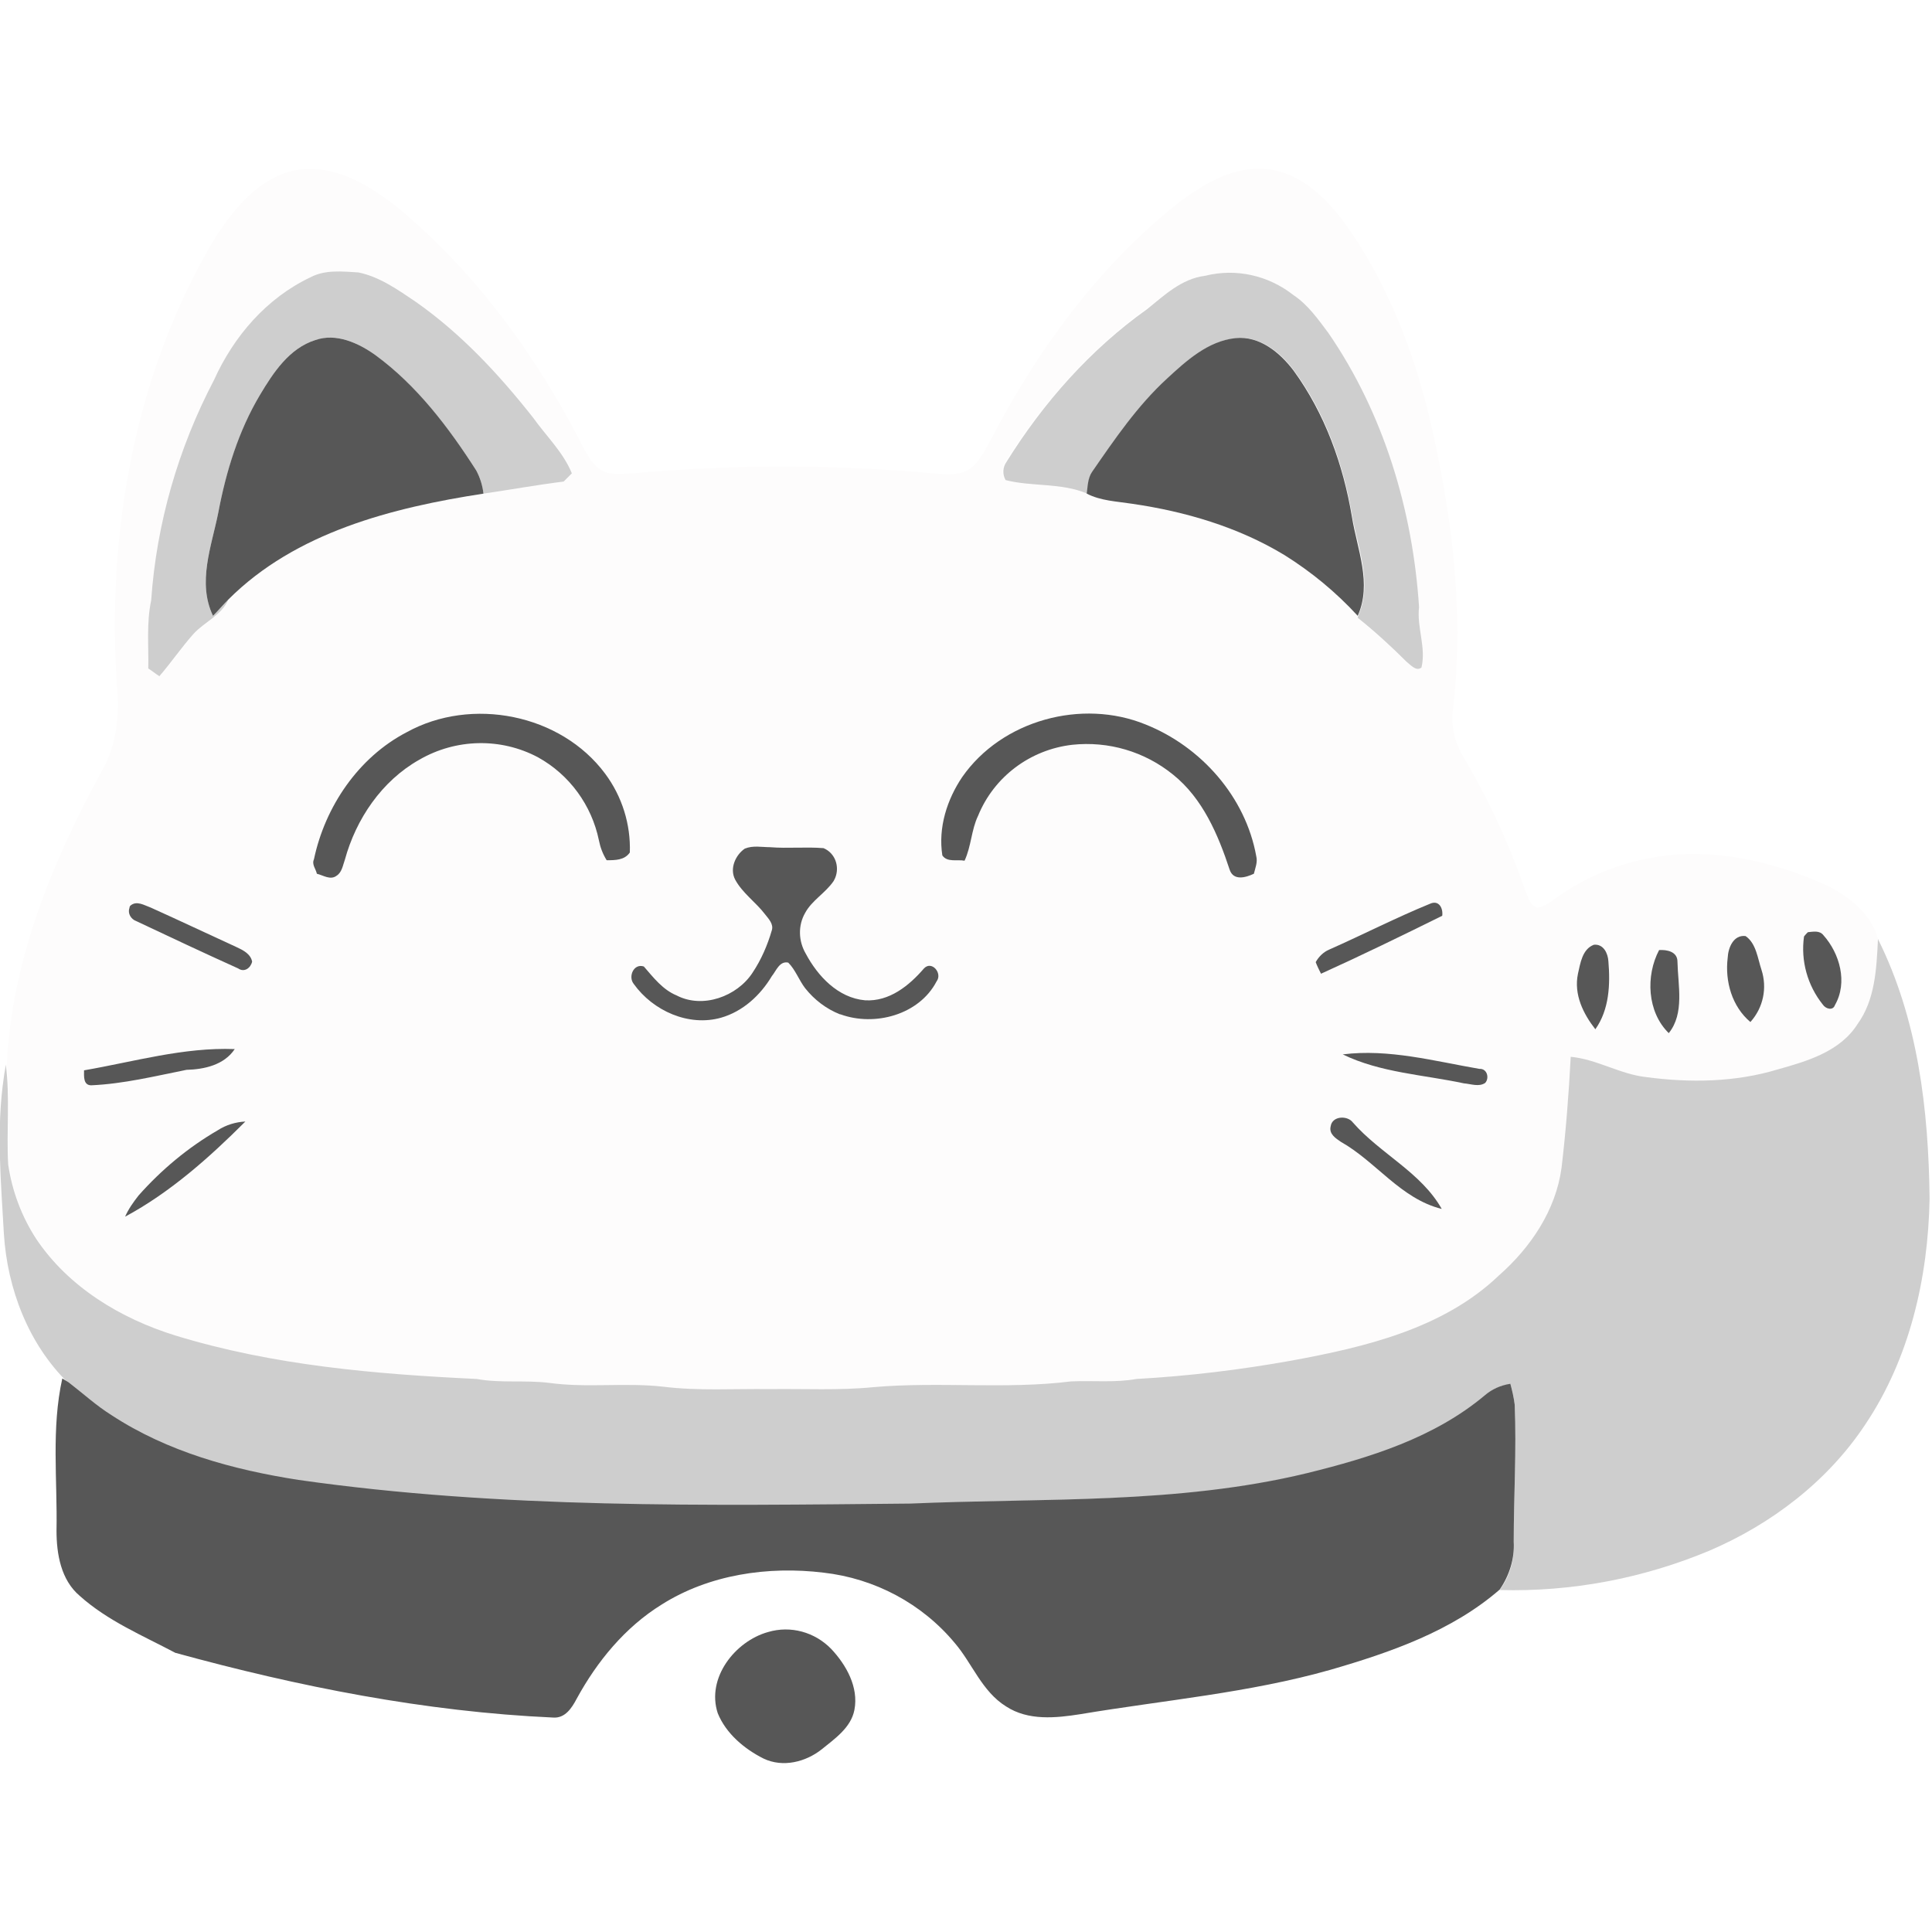
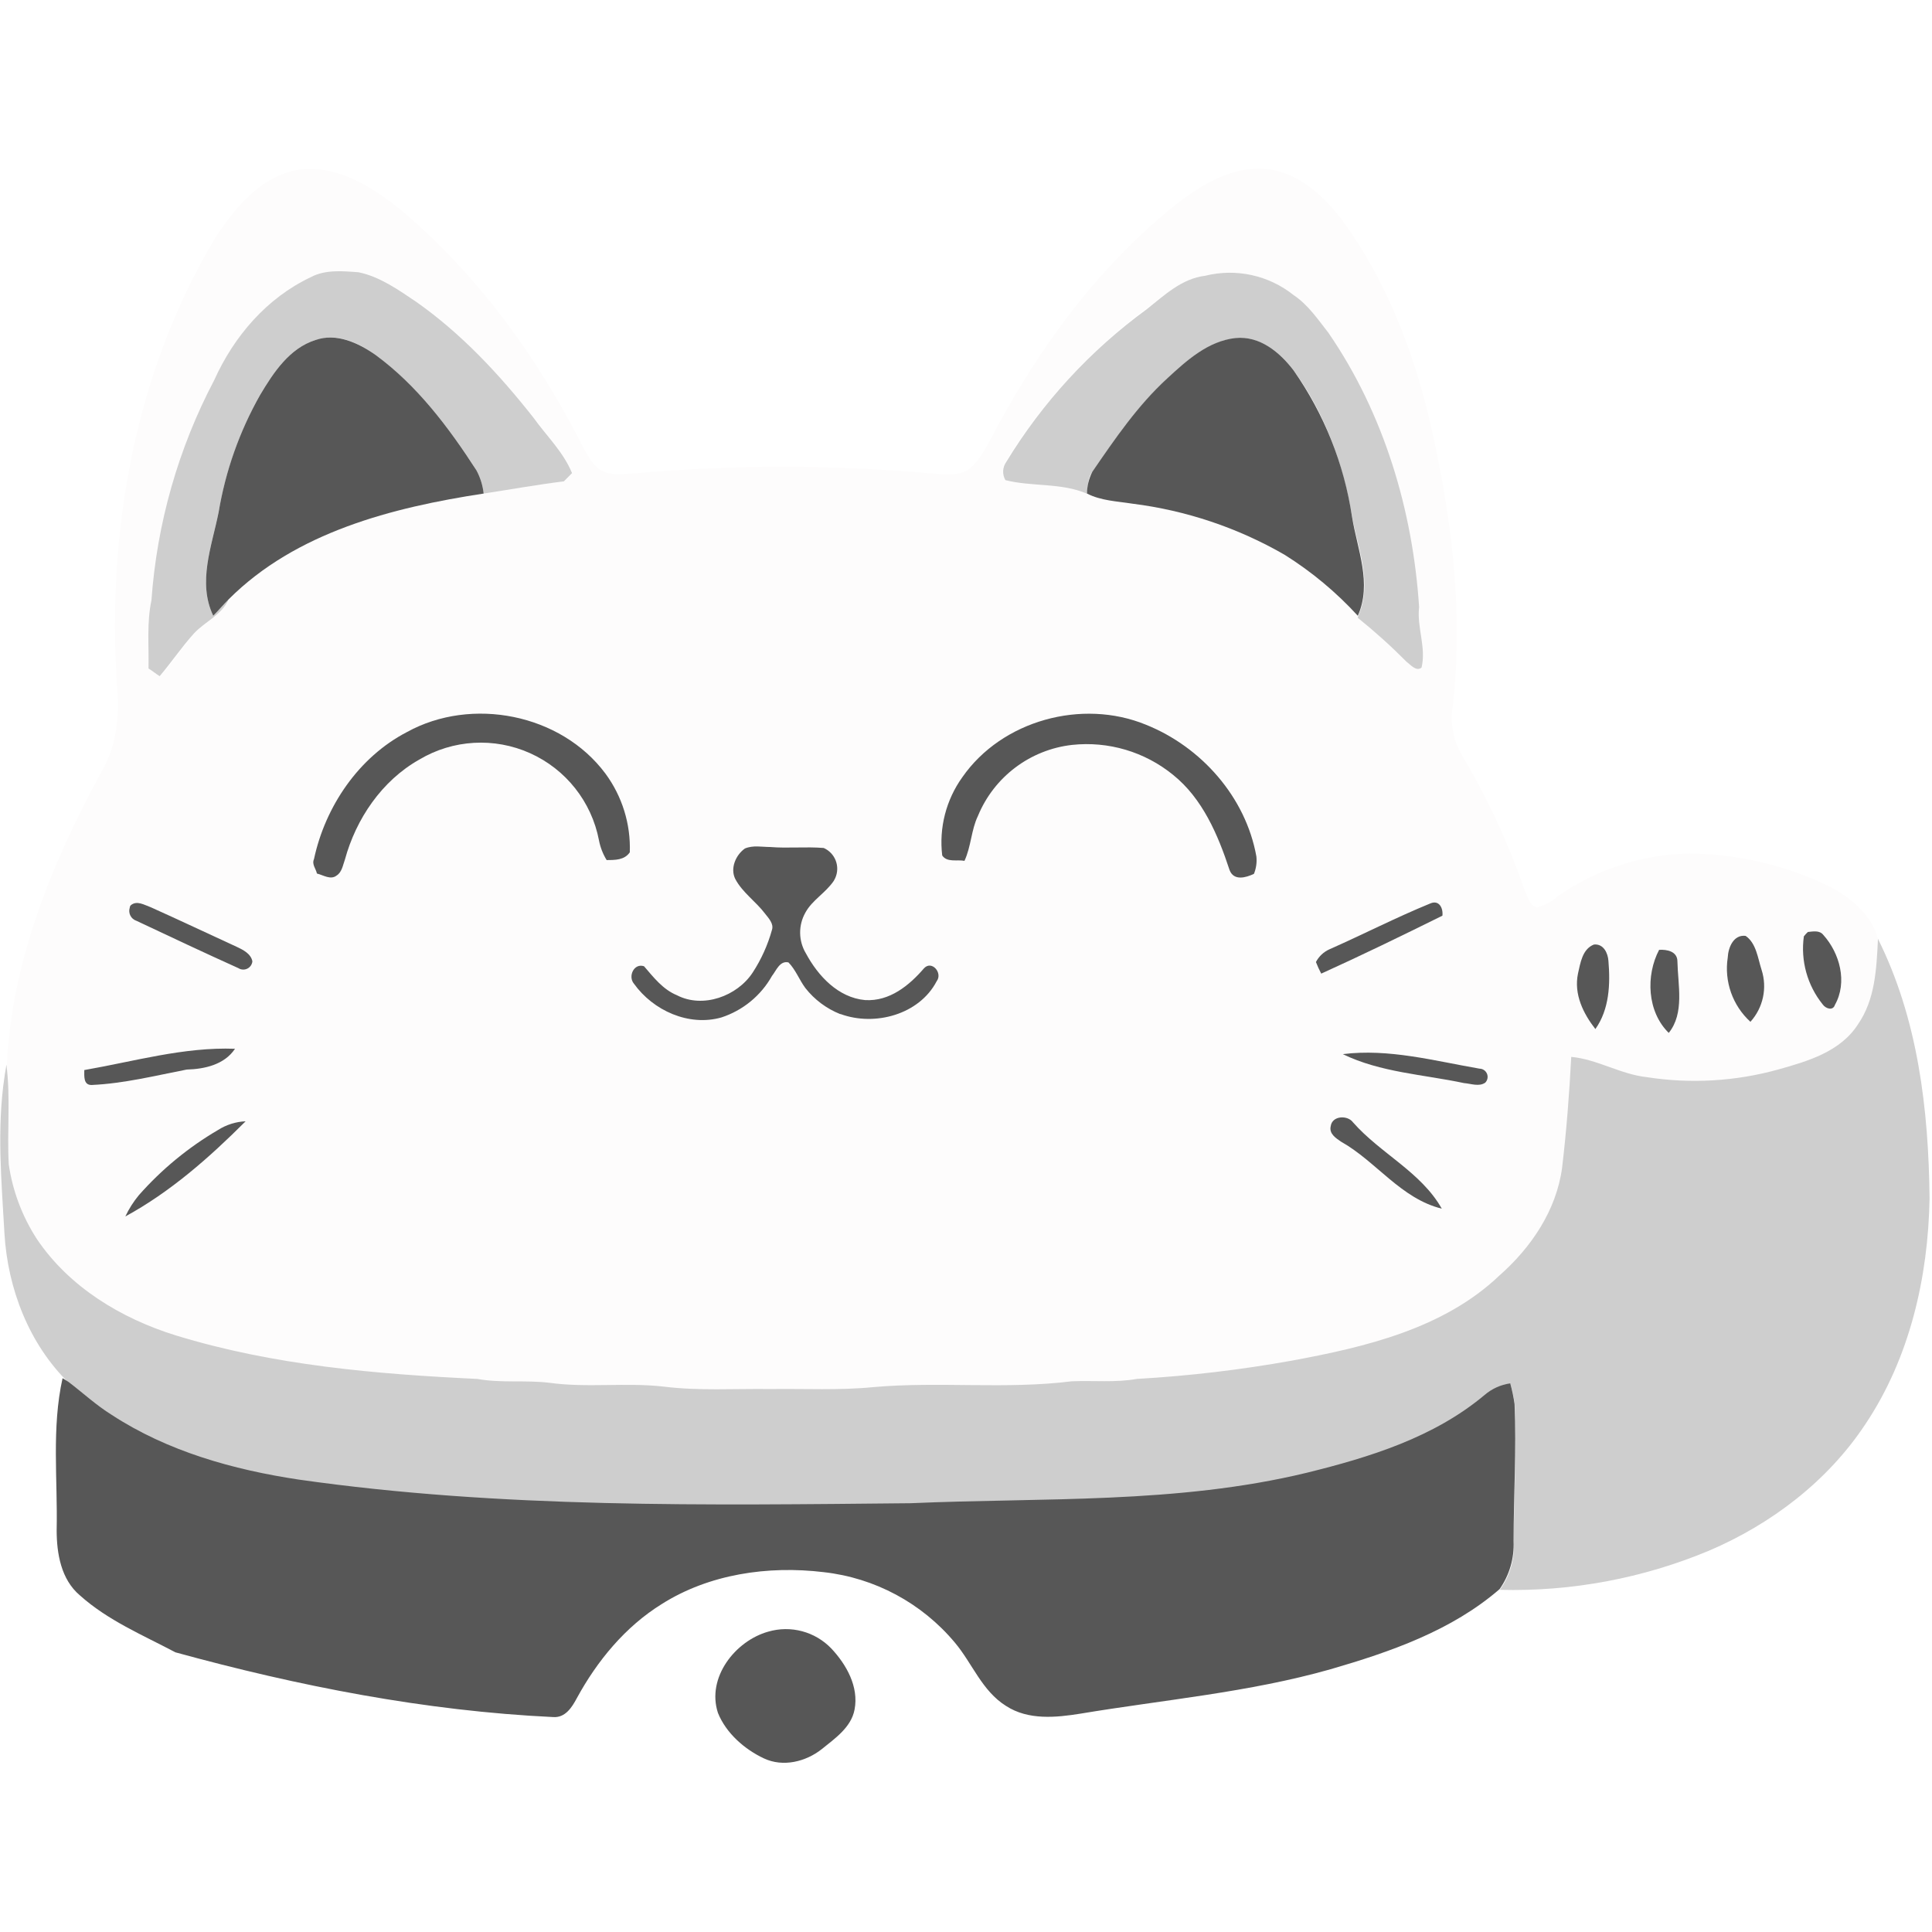
- <svg xmlns="http://www.w3.org/2000/svg" version="1.1" id="Layer_1" x="0px" y="0px" viewBox="0 0 400 400" style="enable-background:new 0 0 400 400;" xml:space="preserve">
-   <style type="text/css">
- 	.st0{fill:none;}
- 	.st1{fill:#FDFCFC;}
- 	.st2{fill:#CECECE;}
- 	.st3{fill:#575757;}
- </style>
-   <rect class="st0" width="400" height="400" />
-   <path id="Tracé_1" class="st1" d="M44.5,49.3c4-6.2,9.3-12.7,16.9-14.1c7.9-1.3,15.2,3.2,21.1,7.9c16.2,13.5,28.8,30.9,38.3,49.6  c1,1.8,2,3.7,3.8,4.7c2,1.1,4.3,0.7,6.4,0.6c21-1.9,42.1-1.9,63.2,0.1c2.3,0.2,4.9,0.3,6.8-1.2c2-1.5,3-3.9,4.2-6  c9.6-18.4,22.1-35.6,38.4-48.6c5.3-4.1,11.7-8,18.7-7.3c6.7,0.7,12,5.7,15.9,10.9c8.7,12,14.2,26,17.7,40.3c4.6,19.6,7.3,39.9,5,60  c-0.6,3.5,0.1,7.1,1.9,10.2c5.3,8.9,9.6,18.2,13,28c0.6,1.3,0.9,3.1,2.5,3.5c1.7-0.2,3-1.4,4.3-2.3c8-5.6,17.5-8.6,27.2-8.8  c9.9-0.1,19.6,2.5,28.6,6.6c4.6,2.3,9.3,6.1,10.5,11.3c-0.3,6-0.6,12.3-4.1,17.4c-3.5,5.7-10.4,7.7-16.5,9.4  c-8.8,2.6-18.2,2.8-27.3,1.6c-5.4-0.6-10.2-3.7-15.6-4.2c-0.4,7.7-1,15.4-1.9,23c-1.2,8.8-6.4,16.5-13,22.3  c-11.5,11.1-27.7,14.8-42.9,17.6c-10.6,1.9-21.4,3.1-32.1,3.8c-4.5,0.8-9,0.3-13.5,0.5c-13.6,1.7-27.4,0-41,1.2  c-7.1,0.7-14.3,0.2-21.4,0.4c-7.4-0.1-14.8,0.4-22.1-0.5c-7.9-0.9-15.8,0.4-23.7-0.8c-4.9-0.7-10,0.1-14.9-0.8  c-21-1-42.2-2.8-62.4-9c-11.3-3.5-22.1-10-28.8-20c-3.1-4.6-5.1-9.9-5.8-15.4c-0.5-6.9,0.4-13.8-0.5-20.7c1-21.7,9.5-42.3,19.8-61.1  c3-5.3,3.6-11.6,3-17.6C22.1,109.8,28,76.9,44.5,49.3 M64.3,57.4c-9,4.3-15.9,12.2-19.9,21.3c-7.4,14.1-11.9,29.7-13,45.6  c-1,4.6-0.5,9.4-0.6,14.1c0.8,0.5,1.5,1.1,2.3,1.6c2.5-2.8,4.6-6,7.1-8.8c2.3-2.5,5.8-3.8,7.2-7.1c13.9-14,33.9-19,52.8-21.9  c5.6-0.8,11.1-1.8,16.6-2.5c0.6-0.6,1.1-1.1,1.7-1.7c-1.8-4.4-5.3-7.7-8-11.5c-7.1-8.9-14.9-17.4-24.3-24c-3.7-2.5-7.5-5.2-11.9-6.1  C70.9,56.2,67.3,55.8,64.3,57.4 M249.5,57.1c-4.8,0.6-8.5,4.1-12.2,6.8c-11.7,8.4-21.4,19.5-29.1,31.6c-0.8,1.1-0.9,2.6-0.2,3.8  c5.6,1.4,11.6,0.4,16.9,2.8c2.9,1.6,6.3,1.6,9.4,2.1c11,1.6,21.9,4.8,31.5,10.6c5.6,3.5,10.8,7.7,15.2,12.6l-0.1,0.4  c3.5,2.9,6.9,5.9,10.1,9.1c0.9,0.6,2,2.1,3.1,1.2c1-4.1-1-8.3-0.5-12.5c-1.4-20.1-7.3-40.2-18.8-56.8c-2.1-2.9-4.2-5.8-7.2-7.8  C262.6,57,255.8,55.5,249.5,57.1 M84.2,151.6c-10,5.2-16.9,15.4-19.3,26.3c-0.5,1.1,0.4,2,0.6,3c1.3,0.3,2.8,1.5,4.1,0.4  c1.1-0.7,1.2-2.2,1.7-3.3c2.3-8.5,7.6-16.4,15.4-20.7c7.6-4.4,16.9-4.5,24.6-0.5c6.5,3.6,11.2,9.9,12.6,17.2  c0.3,1.5,0.9,2.8,1.6,4.1c1.8,0,3.7,0,4.8-1.6c0.2-5.9-1.6-11.6-5.1-16.3C116.1,147.7,97.6,144.1,84.2,151.6 M199.2,160.9  c-3.1,4.6-5,10.4-4.1,16c1.1,1.5,3.1,0.9,4.6,1.1c1.4-2.9,1.4-6.3,2.8-9.3c3.3-8.1,10.8-13.7,19.5-14.7c7.5-0.8,15,1.4,20.9,6.2  c6.1,4.9,9.3,12.5,11.7,19.7c0.8,2.3,3.3,1.7,5,0.8c0.3-1.2,0.8-2.4,0.5-3.6c-2.2-12.3-11.4-22.7-22.9-27.3  C224,144.6,207.4,149.1,199.2,160.9 M154.2,175.7c-1.9,1.3-3.2,4.1-2,6.3c1.6,2.8,4.3,4.7,6.2,7.2c0.7,0.9,1.9,2,1.4,3.3  c-0.9,3.1-2.3,6.1-4,8.8c-3.3,4.9-10.3,7.5-15.7,4.7c-2.9-1.2-4.8-3.7-6.8-6c-2.1-0.7-3.2,2.1-2.1,3.6c4,5.5,11.4,8.9,18.1,7  c4.5-1.3,8.1-4.6,10.5-8.6c0.9-1.1,1.6-3.1,3.4-2.8c1.5,1.5,2.2,3.6,3.5,5.3c1.9,2.4,4.4,4.3,7.2,5.4l0.1,0  c7.1,2.7,16.3,0.1,19.9-6.8c1.3-1.7-0.9-4.4-2.6-2.7c-3,3.6-7.2,6.9-12.2,6.6c-5.6-0.5-9.8-5-12.3-9.7c-1.5-2.6-1.6-5.8-0.1-8.4  c1.5-2.6,4.3-4.1,5.9-6.6c1.3-2.2,0.7-5.1-1.6-6.4c-0.2-0.1-0.4-0.2-0.6-0.3c-3.7-0.3-7.4,0.1-11.1-0.2  C157.7,175.4,155.9,175,154.2,175.7 M27,187.5c-0.6,1-0.3,2.4,0.7,3c0.2,0.1,0.3,0.2,0.5,0.2c7,3.3,14,6.6,21.1,9.8  c1.2,0.8,2.6-0.1,2.9-1.4c-0.2-1.6-1.8-2.4-3.2-3c-5.9-2.8-11.9-5.5-17.8-8.2C29.8,187.3,28.3,186.4,27,187.5 M275.2,196.6  c-1.2,0.5-2.3,1.5-2.9,2.6c0.4,0.8,0.8,1.6,1.1,2.4c8.4-3.9,16.8-7.9,25.1-12c0.2-1.5-0.7-3.3-2.5-2.5  C289,190,282.2,193.5,275.2,196.6 M374.3,193c-0.2,0.2-0.6,0.6-0.8,0.8c-0.7,5,0.7,10.1,3.9,14.1c0.5,0.9,2.1,1.3,2.5,0.1  c2.8-4.6,1-10.6-2.4-14.5C376.7,192.6,375.4,192.9,374.3,193 M357.7,198.3c-0.7,4.9,0.9,10.1,4.8,13.2c2.6-2.9,3.5-7,2.3-10.8  c-0.8-2.4-1.1-5.5-3.3-7C359,193.6,357.8,196.3,357.7,198.3 M326.7,201.6c-0.9,4.2,1.1,8.3,3.7,11.5c2.9-4.1,3.1-9.3,2.7-14.1  c-0.1-1.6-1.1-3.6-3-3.4C327.7,196.6,327.2,199.5,326.7,201.6 M343.5,196.7c-2.8,5.3-2.5,12.8,2,17.2c3.3-4.2,1.9-9.9,1.8-14.8  C347.3,197,345.1,196.6,343.5,196.7 M17.4,221.6c0,1.3-0.3,3.1,1.5,3.1c6.6-0.3,13.2-1.9,19.7-3.2c3.7-0.1,7.8-1,10-4.3  C38,216.8,27.8,219.8,17.4,221.6 M278,218.3c7.8,3.8,16.7,4.2,25.1,6c1.4,0.2,3.1,0.8,4.4-0.1c0.9-1.1,0.3-3-1.2-2.9  C297,219.7,287.5,217.1,278,218.3 M275.5,233.2c-0.5,1.6,1.1,2.5,2.2,3.3c7.3,4.1,12.4,11.8,20.9,13.9c-4.3-7.7-12.8-11.5-18.4-17.9  C279,230.9,275.8,231,275.5,233.2 M45.1,234c-6.2,3.6-11.8,8.2-16.5,13.6c-1.1,1.3-2.1,2.8-2.8,4.4c9.4-5,17.4-12.3,24.9-19.7  C48.8,232.4,46.8,233,45.1,234L45.1,234z" />
-   <path id="Tracé_2" class="st2" d="M64.3,57.4c3-1.6,6.6-1.2,9.9-1c4.4,0.9,8.2,3.6,11.9,6.1c9.4,6.6,17.2,15,24.3,24  c2.7,3.8,6.2,7.1,8,11.5c-0.6,0.6-1.1,1.1-1.7,1.7c-5.6,0.7-11.1,1.7-16.6,2.5c-0.2-1.7-0.7-3.3-1.5-4.8  c-5.7-8.9-12.3-17.5-20.9-23.9c-3.5-2.5-8-4.6-12.4-3.1c-5.4,1.7-8.7,6.7-11.5,11.4c-4.4,7.5-7,15.9-8.6,24.3  c-1.4,7-4.4,14.5-1.1,21.4c1.1-1.1,2.1-2.3,3.2-3.4c-1.4,3.3-4.9,4.6-7.2,7.1c-2.5,2.8-4.6,5.9-7.1,8.8c-0.8-0.5-1.5-1.1-2.3-1.6  c0.1-4.7-0.4-9.4,0.6-14.1c1.1-15.9,5.6-31.5,13-45.6C48.4,69.6,55.2,61.7,64.3,57.4z" />
-   <path id="Tracé_3" class="st2" d="M249.5,57.1c6.4-1.6,13.1-0.1,18.3,4c3,2,5.1,5,7.2,7.8c11.5,16.7,17.5,36.8,18.8,56.8  c-0.5,4.2,1.5,8.3,0.5,12.5c-1.1,0.9-2.3-0.6-3.1-1.2c-3.2-3.2-6.6-6.3-10.1-9.1l0.1-0.4c3-6.7,0-13.8-1.2-20.5  c-1.8-10.8-5.6-21.5-12.1-30.3c-2.8-3.8-7.1-7.2-12-6.7c-5.7,0.6-10.2,4.7-14.2,8.4c-6.1,5.7-10.8,12.6-15.5,19.3  c-1,1.3-0.9,3-1.1,4.5c-5.4-2.3-11.4-1.4-16.9-2.8c-0.7-1.2-0.6-2.7,0.2-3.8c7.6-12.2,17.3-23.2,29.1-31.6  C241,61.2,244.6,57.7,249.5,57.1z" />
-   <path id="Tracé_4" class="st2" d="M388.8,194.7l0-0.3c8.3,16.6,10.5,35.4,10.7,53.8c-0.3,16.3-4.1,33-13.3,46.7  c-7.8,11.8-19.5,20.7-32.4,26.2c-13.7,5.7-28.4,8.5-43.3,8.1c2.1-2.9,3.1-6.3,2.9-9.9c0-9.5,0.6-19,0.2-28.4  c-0.2-1.4-0.4-2.9-0.9-4.3c-2,0.2-3.8,1-5.3,2.4c-10.4,8.8-23.8,12.9-36.8,16.1c-26.9,6.5-54.7,5-82.1,6.3  c-42.3,0.5-84.8,1.2-126.8-4.9c-13.5-2.1-27.1-5.9-38.7-13.4c-3.2-2-6-4.5-8.9-6.8c-8.2-8-12.6-19.5-13.3-30.9  c-0.6-10.8-1.6-21.6,0-32.4c0.1-0.9,0.3-1.7,0.4-2.6c0.9,6.9,0.1,13.8,0.5,20.7c0.8,5.5,2.8,10.8,5.8,15.4c6.7,10,17.5,16.5,28.8,20  c20.2,6.2,41.4,8,62.4,9c4.9,0.9,9.9,0.2,14.9,0.8c7.9,1.1,15.8-0.1,23.7,0.8c7.3,0.9,14.7,0.4,22.1,0.5c7.1-0.1,14.3,0.3,21.4-0.4  c13.6-1.2,27.4,0.5,41-1.2c4.5-0.2,9.1,0.3,13.5-0.5c10.8-0.6,21.5-1.9,32.1-3.8c15.2-2.8,31.4-6.6,42.9-17.6  c6.6-5.8,11.8-13.5,13-22.3c0.9-7.6,1.5-15.3,1.9-23c5.4,0.5,10.2,3.6,15.6,4.2c9,1.2,18.4,1.1,27.3-1.6c6.1-1.7,12.9-3.7,16.5-9.4  C388.2,207,388.5,200.7,388.8,194.7z" />
-   <path id="Tracé_5" class="st2" d="M174,209.9L174,209.9L174,209.9z" />
-   <path id="Tracé_6" class="st3" d="M65.3,70.4c4.3-1.5,8.9,0.6,12.4,3.1c8.6,6.3,15.2,15,20.9,23.9c0.8,1.5,1.3,3.1,1.5,4.8  c-18.9,2.9-38.9,8-52.8,21.9c-1.1,1.1-2.1,2.3-3.2,3.4c-3.3-6.9-0.3-14.4,1.1-21.4c1.6-8.5,4.2-16.9,8.6-24.3  C56.6,77.1,59.9,72.1,65.3,70.4z" />
-   <path id="Tracé_7" class="st3" d="M241.6,78.4c4-3.7,8.5-7.8,14.2-8.4c5-0.5,9.2,3,12,6.7c6.5,8.9,10.3,19.5,12.1,30.3  c1.1,6.8,4.2,13.8,1.2,20.5c-4.5-4.9-9.6-9.1-15.2-12.6c-9.6-5.8-20.5-9-31.5-10.6c-3.2-0.5-6.5-0.6-9.4-2.1  c0.2-1.5,0.2-3.2,1.1-4.5C230.8,90.9,235.5,84,241.6,78.4z" />
-   <path id="Tracé_8" class="st3" d="M84.2,151.6c13.4-7.4,31.9-3.8,41.1,8.6c3.5,4.7,5.3,10.5,5.1,16.3c-1.1,1.6-3,1.6-4.8,1.6  c-0.8-1.3-1.3-2.6-1.6-4.1c-1.5-7.3-6.1-13.6-12.6-17.2c-7.7-4.1-17-3.9-24.6,0.5c-7.8,4.4-13.1,12.3-15.4,20.7  c-0.4,1.1-0.6,2.6-1.7,3.3c-1.3,1-2.8-0.1-4.1-0.4c-0.2-1-1.1-1.9-0.6-3C67.3,167,74.2,156.8,84.2,151.6z" />
-   <path id="Tracé_9" class="st3" d="M199.2,160.9c8.2-11.8,24.8-16.3,38-10.9c11.5,4.6,20.7,15,22.9,27.3c0.3,1.2-0.2,2.4-0.5,3.6  c-1.7,0.8-4.2,1.5-5-0.8c-2.4-7.3-5.6-14.8-11.7-19.7c-5.9-4.8-13.4-7-20.9-6.2c-8.7,1-16.2,6.6-19.5,14.7c-1.4,2.9-1.4,6.3-2.8,9.3  c-1.5-0.3-3.6,0.4-4.6-1.1C194.2,171.3,196.1,165.5,199.2,160.9z" />
-   <path id="Tracé_10" class="st3" d="M154.2,175.7c1.7-0.7,3.5-0.3,5.2-0.3c3.7,0.3,7.4-0.1,11.1,0.2c2.4,1,3.4,3.8,2.4,6.2  c-0.1,0.2-0.2,0.4-0.3,0.6c-1.7,2.5-4.5,4-5.9,6.6c-1.5,2.6-1.4,5.8,0.1,8.4c2.5,4.7,6.7,9.2,12.3,9.7c5,0.3,9.1-3,12.2-6.6  c1.6-1.7,3.9,1,2.6,2.7c-3.6,6.9-12.8,9.4-19.9,6.8l-0.1,0c-2.8-1.1-5.3-3-7.2-5.4c-1.3-1.7-2-3.8-3.5-5.3c-1.8-0.4-2.5,1.7-3.4,2.8  c-2.4,4-6,7.3-10.5,8.6c-6.7,1.9-14.1-1.4-18.1-7c-1.2-1.5,0-4.3,2.1-3.6c2,2.3,3.9,4.8,6.8,6c5.4,2.8,12.5,0.2,15.7-4.7  c1.8-2.7,3.1-5.7,4-8.8c0.4-1.3-0.7-2.4-1.4-3.3c-1.9-2.5-4.7-4.4-6.2-7.2C151,179.8,152.3,177,154.2,175.7z" />
-   <path id="Tracé_11" class="st3" d="M27,187.5c1.3-1.1,2.8-0.1,4.2,0.4c6,2.7,11.9,5.5,17.8,8.2c1.3,0.6,2.9,1.4,3.2,3  c-0.3,1.3-1.6,2.3-2.9,1.4c-7.1-3.2-14.1-6.5-21.1-9.8c-1.1-0.4-1.8-1.6-1.4-2.7C26.8,187.8,26.9,187.6,27,187.5z" />
-   <path id="Tracé_12" class="st3" d="M275.2,196.6c7-3.1,13.8-6.6,20.9-9.5c1.8-0.8,2.7,0.9,2.5,2.5c-8.3,4.1-16.7,8.2-25.1,12  c-0.4-0.8-0.8-1.6-1.1-2.4C273,198.1,274,197.1,275.2,196.6z" />
-   <path id="Tracé_13" class="st3" d="M374.3,193c1.1-0.1,2.4-0.4,3.2,0.6c3.4,3.8,5.1,9.8,2.4,14.5c-0.4,1.2-1.9,0.8-2.5-0.1  c-3.2-4-4.6-9.1-3.9-14.1C373.7,193.6,374.1,193.2,374.3,193z" />
-   <path id="Tracé_14" class="st3" d="M357.7,198.3c0.1-2.1,1.2-4.8,3.7-4.5c2.2,1.5,2.5,4.6,3.3,7c1.2,3.7,0.4,7.8-2.3,10.8  C358.6,208.4,357.1,203.2,357.7,198.3z" />
-   <path id="Tracé_15" class="st3" d="M326.7,201.6c0.5-2.2,0.9-5.1,3.3-6c2-0.2,2.9,1.8,3,3.4c0.4,4.8,0.2,10-2.7,14.1  C327.8,209.9,325.8,205.9,326.7,201.6z" />
-   <path id="Tracé_16" class="st3" d="M343.5,196.7c1.6-0.1,3.8,0.3,3.8,2.4c0.1,4.9,1.5,10.7-1.8,14.8  C341,209.5,340.7,202,343.5,196.7z" />
-   <path id="Tracé_17" class="st3" d="M17.4,221.6c10.4-1.8,20.6-4.8,31.2-4.4c-2.2,3.3-6.3,4.2-10,4.3c-6.5,1.3-13,2.9-19.7,3.2  C17.2,224.7,17.4,222.8,17.4,221.6z" />
-   <path id="Tracé_18" class="st3" d="M278,218.3c9.5-1.2,19,1.4,28.3,3c1.6-0.1,2.1,1.9,1.2,2.9c-1.3,0.9-3,0.2-4.4,0.1  C294.7,222.5,285.8,222.1,278,218.3z" />
-   <path id="Tracé_19" class="st3" d="M275.5,233.2c0.3-2.2,3.5-2.3,4.6-0.8c5.7,6.5,14.1,10.3,18.4,17.9c-8.5-2.1-13.6-9.8-20.9-13.9  C276.6,235.7,275.1,234.8,275.5,233.2z" />
-   <path id="Tracé_20" class="st3" d="M45.1,234c1.7-1.1,3.7-1.7,5.7-1.8c-7.5,7.5-15.6,14.7-24.9,19.7c0.7-1.6,1.7-3,2.8-4.4  C33.4,242.2,38.9,237.6,45.1,234z" />
-   <path id="Tracé_21" class="st3" d="M12.9,285.4c0.3,0.2,1,0.6,1.3,0.8c3,2.3,5.7,4.8,8.9,6.8c11.6,7.6,25.2,11.3,38.7,13.4  c42,6,84.5,5.3,126.7,4.9c27.4-1.2,55.2,0.2,82.1-6.3c13-3.2,26.3-7.3,36.8-16.1c1.5-1.3,3.3-2.1,5.3-2.4c0.4,1.4,0.7,2.8,0.9,4.3  c0.4,9.5-0.2,18.9-0.2,28.4c0.2,3.5-0.9,7-2.9,9.9c-9.9,8.6-22.6,13-35,16.6c-16.9,4.8-34.5,6.3-51.8,9.2  c-5.1,0.8-10.8,1.4-15.4-1.6c-5-3.1-7-8.9-10.6-13.1c-6.8-8.2-16.6-13.4-27.2-14.6c-11.5-1.4-23.7,0.4-33.5,6.6  c-7.6,4.7-13.4,11.8-17.6,19.5c-1,1.9-2.4,4.1-4.9,3.9c-26.5-1.2-52.7-6.4-78.2-13.4c-6.8-3.6-14-6.6-19.8-11.8  c-3.9-3.3-4.8-8.7-4.8-13.5C11.9,306.4,10.6,295.7,12.9,285.4z" />
-   <path id="Tracé_22" class="st3" d="M159,337.9c4.7-1.4,9.7,0,13.1,3.5c3.1,3.3,5.7,7.9,4.8,12.6c-0.7,3.7-4.1,6-6.8,8.2  c-3.3,2.6-8,3.8-12,1.9c-4-2-7.8-5.2-9.5-9.4C146.2,347.4,152.2,339.8,159,337.9z" />
+ <svg xmlns="http://www.w3.org/2000/svg" id="Layer_1" data-name="Layer 1" viewBox="0 0 316.76 316.69">
+   <defs>
+     <style>.cls-1{fill:none;}.cls-2{fill:#fdfcfc;}.cls-3{fill:#cecece;}.cls-4{fill:#575757;}</style>
+   </defs>
+   <rect class="cls-1" x="0.05" width="316.71" height="316.69" />
+   <path id="Tracé_1" data-name="Tracé 1" class="cls-2" d="M96.62,77.59c3.17-4.9,7.36-10,13.38-11.16,6.26-1,12,2.53,16.71,6.26C139.54,83.37,149.51,97.15,157,112c.8,1.43,1.59,2.93,3,3.73,1.59.87,3.41.55,5.07.47a271.59,271.59,0,0,1,50,.08c1.82.16,3.88.24,5.38-1s2.38-3.09,3.33-4.75c7.6-14.57,17.5-28.19,30.4-38.48,4.2-3.24,9.27-6.33,14.81-5.78,5.31.56,9.5,4.51,12.59,8.63,6.89,9.5,11.24,20.59,14,31.91,3.64,15.52,5.78,31.59,3.95,47.5a12.06,12.06,0,0,0,1.51,8.08,120.22,120.22,0,0,1,10.29,22.16c.48,1,.71,2.46,2,2.78a7.86,7.86,0,0,0,3.41-1.83,39,39,0,0,1,21.53-7A53.69,53.69,0,0,1,361,183.76c3.64,1.82,7.36,4.83,8.31,9-.24,4.75-.47,9.74-3.25,13.77-2.77,4.52-8.23,6.1-13.06,7.45a52.35,52.35,0,0,1-21.62,1.26c-4.27-.47-8.07-2.93-12.35-3.32-.31,6.09-.79,12.19-1.5,18.21-.95,7-5.07,13.06-10.29,17.65-9.11,8.79-21.94,11.72-34,13.94a232.11,232.11,0,0,1-25.42,3c-3.56.63-7.12.23-10.69.39-10.77,1.35-21.69,0-32.46.95-5.62.56-11.32.16-16.94.32-5.86-.08-11.72.32-17.5-.4-6.26-.71-12.51.32-18.77-.63-3.88-.55-7.92.08-11.8-.63-16.62-.8-33.41-2.22-49.4-7.13-9-2.77-17.5-7.92-22.81-15.83a28.43,28.43,0,0,1-4.59-12.2c-.4-5.46.32-10.92-.4-16.38.8-17.18,7.53-33.49,15.68-48.38,2.38-4.19,2.85-9.18,2.38-13.93-1.67-25.34,3-51.39,16.07-73.24M112.3,84a33.38,33.38,0,0,0-15.76,16.86A91.46,91.46,0,0,0,86.25,137c-.79,3.64-.4,7.44-.48,11.17.64.39,1.19.87,1.82,1.26,2-2.21,3.65-4.75,5.63-7,1.82-2,4.59-3,5.7-5.63,11-11.08,26.84-15,41.8-17.33,4.44-.64,8.79-1.43,13.15-2l1.34-1.35c-1.42-3.48-4.19-6.1-6.33-9.1-5.62-7-11.8-13.78-19.24-19-2.93-2-5.94-4.11-9.42-4.83-2.7-.15-5.55-.47-7.92.8m146.64-.24c-3.8.47-6.73,3.25-9.66,5.38a90,90,0,0,0-23,25,2.74,2.74,0,0,0-.16,3c4.43,1.11,9.18.32,13.38,2.22,2.29,1.26,5,1.26,7.44,1.66,8.71,1.27,17.34,3.8,24.94,8.39a56.08,56.08,0,0,1,12,10l-.08.31c2.77,2.3,5.46,4.67,8,7.21.71.47,1.58,1.66,2.45,1,.79-3.25-.79-6.57-.4-9.9-1.1-15.91-5.78-31.83-14.88-45a23.63,23.63,0,0,0-5.7-6.17,16.58,16.58,0,0,0-14.33-3.09M128.05,158.59c-7.91,4.11-13.38,12.19-15.28,20.82-.39.87.32,1.58.48,2.37,1,.24,2.22,1.19,3.24.32.88-.55,1-1.74,1.35-2.61,1.82-6.73,6-13,12.19-16.39a20.3,20.3,0,0,1,19.48-.4,20,20,0,0,1,10,13.62,11.46,11.46,0,0,0,1.27,3.25c1.42,0,2.92,0,3.8-1.27a20.46,20.46,0,0,0-4-12.91c-7.21-9.89-21.86-12.74-32.47-6.8M219.11,166c-2.45,3.64-4,8.23-3.25,12.67.87,1.18,2.46.71,3.65.87,1.1-2.3,1.1-5,2.21-7.37a19,19,0,0,1,15.44-11.63,22.37,22.37,0,0,1,16.55,4.9c4.83,3.88,7.36,9.9,9.26,15.6.64,1.82,2.62,1.35,4,.64a6,6,0,0,0,.4-2.86c-1.74-9.73-9-18-18.13-21.61-10.45-4.12-23.6-.55-30.09,8.79m-35.63,11.72c-1.5,1-2.53,3.24-1.58,5,1.26,2.22,3.4,3.73,4.9,5.7.56.72,1.51,1.59,1.11,2.62a27.72,27.72,0,0,1-3.16,7c-2.62,3.88-8.16,5.94-12.43,3.73-2.3-.95-3.81-2.93-5.39-4.75-1.66-.56-2.53,1.66-1.66,2.85,3.17,4.35,9,7,14.33,5.54a14.72,14.72,0,0,0,8.31-6.81c.72-.87,1.27-2.46,2.7-2.22,1.18,1.19,1.74,2.85,2.77,4.2a13.7,13.7,0,0,0,5.7,4.27h.08c5.62,2.14,12.9.08,15.75-5.38,1-1.35-.71-3.48-2.06-2.14-2.37,2.85-5.7,5.46-9.66,5.23-4.43-.4-7.75-4-9.73-7.68a6.64,6.64,0,0,1-.08-6.65c1.18-2.06,3.4-3.25,4.67-5.23a3.65,3.65,0,0,0-1.27-5.07l-.47-.23c-2.93-.24-5.86.08-8.79-.16-1.27,0-2.69-.32-4,.24M82.76,187a1.76,1.76,0,0,0,.56,2.37c.16.08.24.16.39.16,5.55,2.61,11.09,5.23,16.71,7.76a1.54,1.54,0,0,0,2.3-1.11c-.16-1.26-1.43-1.9-2.54-2.37-4.67-2.22-9.42-4.36-14.09-6.49-1.11-.48-2.3-1.19-3.33-.32m196.53,7.2a4.82,4.82,0,0,0-2.3,2.06c.32.64.63,1.27.87,1.9,6.65-3.09,13.3-6.25,19.87-9.5.16-1.19-.55-2.61-2-2-5.54,2.3-10.92,5.07-16.46,7.52m78.46-2.85-.63.64a14.57,14.57,0,0,0,3.09,11.16c.39.71,1.66,1,2,.08,2.22-3.64.8-8.39-1.9-11.48-.63-.71-1.66-.48-2.53-.4m-13.14,4.2a11.25,11.25,0,0,0,3.8,10.45,8.82,8.82,0,0,0,1.82-8.55c-.63-1.9-.87-4.36-2.61-5.54-2-.08-2.93,2.06-3,3.64m-24.55,2.61c-.71,3.33.87,6.57,2.93,9.11,2.3-3.25,2.46-7.37,2.14-11.17-.08-1.26-.87-2.85-2.38-2.69-1.9.79-2.29,3.09-2.69,4.75m13.3-3.88c-2.21,4.2-2,10.14,1.59,13.62,2.61-3.33,1.5-7.84,1.42-11.72,0-1.66-1.74-2-3-1.9M75.16,214c0,1-.23,2.45,1.19,2.45,5.23-.24,10.45-1.5,15.6-2.53,2.93-.08,6.18-.79,7.92-3.41-8.4-.31-16.47,2.06-24.71,3.49m206.34-2.62c6.18,3,13.22,3.33,19.88,4.75,1.1.16,2.45.64,3.48-.08.71-.87.24-2.37-.95-2.29-7.36-1.27-14.89-3.33-22.41-2.38m-2,11.8c-.39,1.27.87,2,1.74,2.61,5.78,3.25,9.82,9.34,16.55,11-3.4-6.1-10.13-9.11-14.57-14.17-.95-1.27-3.48-1.19-3.72.55m-182.42.63A52,52,0,0,0,84,234.59a14.82,14.82,0,0,0-2.22,3.48c7.45-3.95,13.78-9.73,19.72-15.59a10,10,0,0,0-4.43,1.34Z" transform="translate(-61.34 -38.56)" />
+   <path id="Tracé_2" data-name="Tracé 2" class="cls-3" d="M112.3,84c2.37-1.27,5.22-1,7.84-.8,3.48.72,6.49,2.86,9.42,4.83,7.44,5.23,13.62,11.88,19.24,19,2.14,3,4.91,5.62,6.33,9.1l-1.34,1.35c-4.44.55-8.79,1.34-13.15,2a10.47,10.47,0,0,0-1.18-3.8c-4.52-7.05-9.74-13.86-16.55-18.93-2.77-2-6.34-3.64-9.82-2.45-4.28,1.34-6.89,5.3-9.11,9a60,60,0,0,0-6.8,19.24c-1.11,5.55-3.49,11.48-.88,16.95.88-.88,1.67-1.83,2.54-2.7-1.11,2.62-3.88,3.65-5.7,5.63-2,2.21-3.65,4.67-5.62,7-.64-.39-1.19-.87-1.83-1.26.08-3.73-.31-7.45.48-11.17a91.46,91.46,0,0,1,10.29-36.1C99.71,93.67,105.09,87.41,112.3,84Z" transform="translate(-61.34 -38.56)" />
+   <path id="Tracé_3" data-name="Tracé 3" class="cls-3" d="M258.94,83.77a16.75,16.75,0,0,1,14.49,3.17c2.37,1.58,4,4,5.7,6.17,9.1,13.22,13.85,29.14,14.88,45-.39,3.33,1.19,6.57.4,9.9-.87.71-1.82-.48-2.46-.95a97,97,0,0,0-8-7.21l.08-.31c2.37-5.31,0-10.93-1-16.23-1.43-8.55-4.44-17-9.58-24-2.22-3-5.63-5.7-9.51-5.31-4.51.48-8.07,3.72-11.24,6.65-4.83,4.52-8.55,10-12.27,15.28-.79,1-.71,2.38-.87,3.57-4.28-1.83-9-1.11-13.38-2.22a2.76,2.76,0,0,1,.15-3,86.89,86.89,0,0,1,23-25C252.21,87,255.06,84.24,258.94,83.77Z" transform="translate(-61.34 -38.56)" />
+   <path id="Tracé_4" data-name="Tracé 4" class="cls-3" d="M369.23,192.71v-.24c6.57,13.14,8.32,28,8.47,42.6-.23,12.9-3.24,26.12-10.53,37-6.17,9.34-15.44,16.39-25.65,20.74a83.31,83.31,0,0,1-34.28,6.41,12,12,0,0,0,2.29-7.83c0-7.52.48-15.05.16-22.49a17.9,17.9,0,0,0-.71-3.4,7.07,7.07,0,0,0-4.2,1.9c-8.23,7-18.84,10.21-29.14,12.74-21.3,5.15-43.31,4-65,5-33.49.4-67.15.95-100.4-3.88-10.69-1.66-21.46-4.67-30.64-10.61a78,78,0,0,1-7-5.38c-6.49-6.33-10-15.44-10.53-24.46-.48-8.55-1.27-17.1,0-25.66.08-.71.24-1.34.32-2.05.71,5.46.08,10.92.39,16.38a30.59,30.59,0,0,0,4.59,12.2c5.31,7.91,13.86,13.06,22.81,15.83,16,4.91,32.78,6.34,49.41,7.13,3.88.71,7.83.16,11.79.63,6.26.87,12.51-.08,18.77.63,5.78.72,11.64.32,17.5.4,5.62-.08,11.32.24,16.94-.32,10.77-.95,21.7.4,32.46-.95,3.57-.16,7.21.24,10.69-.39a211.89,211.89,0,0,0,25.42-3c12-2.22,24.86-5.23,34-13.94,5.22-4.59,9.34-10.68,10.29-17.65.71-6,1.19-12.11,1.5-18.21,4.28.4,8.08,2.85,12.36,3.32a51.15,51.15,0,0,0,21.61-1.26c4.83-1.35,10.22-2.93,13.07-7.44C368.76,202.45,369,197.46,369.23,192.71Z" transform="translate(-61.34 -38.56)" />
+   <path id="Tracé_5" data-name="Tracé 5" class="cls-3" d="M199.16,204.74Z" transform="translate(-61.34 -38.56)" />
+   <path id="Tracé_6" data-name="Tracé 6" class="cls-4" d="M113.09,94.3c3.4-1.19,7,.47,9.82,2.45,6.81,5,12,11.88,16.55,18.93a10.47,10.47,0,0,1,1.18,3.8c-15,2.29-30.8,6.33-41.8,17.33-.87.87-1.66,1.82-2.54,2.7-2.61-5.47-.23-11.4.88-16.95a58.69,58.69,0,0,1,6.8-19.24C106.2,99.6,108.81,95.64,113.09,94.3Z" transform="translate(-61.34 -38.56)" />
+   <path id="Tracé_7" data-name="Tracé 7" class="cls-4" d="M252.68,100.63c3.17-2.93,6.73-6.17,11.24-6.65,4-.39,7.29,2.38,9.51,5.31a56.28,56.28,0,0,1,9.58,24c.87,5.38,3.32,10.92.95,16.23a58.09,58.09,0,0,0-12-10A66.41,66.41,0,0,0,247,121.14c-2.53-.4-5.15-.48-7.44-1.66a8,8,0,0,1,.87-3.57C244.13,110.53,247.85,105.07,252.68,100.63Z" transform="translate(-61.34 -38.56)" />
+   <path id="Tracé_8" data-name="Tracé 8" class="cls-4" d="M128.05,158.59c10.61-5.86,25.26-3,32.55,6.8a20.54,20.54,0,0,1,4,12.91c-.87,1.27-2.37,1.27-3.8,1.27a9.69,9.69,0,0,1-1.26-3.25,19.72,19.72,0,0,0-29.46-13.22c-6.17,3.48-10.37,9.74-12.19,16.39-.32.87-.48,2.06-1.35,2.61-1,.79-2.21-.08-3.24-.32-.16-.79-.87-1.5-.48-2.37C114.67,170.78,120.14,162.7,128.05,158.59Z" transform="translate(-61.34 -38.56)" />
+   <path id="Tracé_9" data-name="Tracé 9" class="cls-4" d="M219.11,166c6.49-9.34,19.64-12.91,30.09-8.63,9.1,3.64,16.39,11.88,18.13,21.61a5.9,5.9,0,0,1-.4,2.85c-1.34.64-3.32,1.19-4-.63-1.9-5.78-4.43-11.72-9.26-15.6a22.42,22.42,0,0,0-16.55-4.91,19,19,0,0,0-15.44,11.64c-1.11,2.3-1.11,5-2.21,7.37-1.19-.24-2.85.31-3.65-.88A18.3,18.3,0,0,1,219.11,166Z" transform="translate(-61.34 -38.56)" />
+   <path id="Tracé_10" data-name="Tracé 10" class="cls-4" d="M183.48,177.67c1.35-.56,2.77-.24,4.12-.24,2.93.24,5.86-.08,8.79.16a3.72,3.72,0,0,1,1.9,4.91l-.24.47c-1.35,2-3.56,3.17-4.67,5.23a6.64,6.64,0,0,0,.08,6.65c2,3.72,5.3,7.28,9.73,7.68,4,.23,7.21-2.38,9.66-5.23,1.27-1.34,3.09.79,2.06,2.14-2.85,5.46-10.13,7.44-15.75,5.38h-.08a13.7,13.7,0,0,1-5.7-4.27c-1-1.35-1.59-3-2.77-4.2-1.43-.32-2,1.35-2.7,2.22a14.76,14.76,0,0,1-8.31,6.81c-5.31,1.5-11.16-1.11-14.33-5.55-1-1.18,0-3.4,1.66-2.85,1.58,1.83,3.09,3.8,5.39,4.75,4.27,2.22,9.89.16,12.43-3.72a25.15,25.15,0,0,0,3.16-7c.32-1-.55-1.9-1.11-2.62-1.5-2-3.72-3.48-4.9-5.7C181,180.91,182,178.7,183.48,177.67Z" transform="translate(-61.34 -38.56)" />
+   <path id="Tracé_11" data-name="Tracé 11" class="cls-4" d="M82.76,187c1-.87,2.22-.08,3.33.32,4.75,2.13,9.42,4.35,14.09,6.49,1,.47,2.3,1.11,2.54,2.37a1.5,1.5,0,0,1-2.3,1.11c-5.62-2.53-11.16-5.15-16.71-7.76a1.71,1.71,0,0,1-1.1-2.14A.66.66,0,0,1,82.76,187Z" transform="translate(-61.34 -38.56)" />
+   <path id="Tracé_12" data-name="Tracé 12" class="cls-4" d="M279.29,194.21c5.54-2.45,10.92-5.22,16.54-7.52,1.43-.63,2.14.71,2,2-6.57,3.25-13.22,6.49-19.87,9.5a18.94,18.94,0,0,1-.87-1.9A4.64,4.64,0,0,1,279.29,194.21Z" transform="translate(-61.34 -38.56)" />
+   <path id="Tracé_13" data-name="Tracé 13" class="cls-4" d="M357.75,191.36c.87-.08,1.9-.31,2.53.48,2.7,3,4,7.76,1.9,11.48-.31,1-1.5.63-2-.08a14.59,14.59,0,0,1-3.09-11.16A5.79,5.79,0,0,1,357.75,191.36Z" transform="translate(-61.34 -38.56)" />
+   <path id="Tracé_14" data-name="Tracé 14" class="cls-4" d="M344.61,195.56c.08-1.66.95-3.8,2.93-3.56,1.74,1.18,2,3.64,2.61,5.54a8.71,8.71,0,0,1-1.82,8.55A11.82,11.82,0,0,1,344.61,195.56Z" transform="translate(-61.34 -38.56)" />
+   <path id="Tracé_15" data-name="Tracé 15" class="cls-4" d="M320.06,198.17c.4-1.74.71-4,2.61-4.75,1.59-.16,2.3,1.43,2.38,2.69.32,3.8.16,7.92-2.14,11.17C320.93,204.74,319.35,201.58,320.06,198.17Z" transform="translate(-61.34 -38.56)" />
+   <path id="Tracé_16" data-name="Tracé 16" class="cls-4" d="M333.36,194.29c1.27-.08,3,.24,3,1.9.08,3.88,1.19,8.47-1.42,11.72C331.38,204.43,331.15,198.49,333.36,194.29Z" transform="translate(-61.34 -38.56)" />
+   <path id="Tracé_17" data-name="Tracé 17" class="cls-4" d="M75.16,214c8.24-1.43,16.31-3.8,24.71-3.49-1.74,2.62-5,3.33-7.92,3.41-5.15,1-10.29,2.29-15.6,2.53C75,216.46,75.16,215,75.16,214Z" transform="translate(-61.34 -38.56)" />
+   <path id="Tracé_18" data-name="Tracé 18" class="cls-4" d="M281.5,211.39c7.52-.95,15.05,1.11,22.41,2.38a1.35,1.35,0,0,1,.95,2.29c-1,.72-2.38.16-3.48.08C294.72,214.72,287.68,214.4,281.5,211.39Z" transform="translate(-61.34 -38.56)" />
+   <path id="Tracé_19" data-name="Tracé 19" class="cls-4" d="M279.52,223.19c.24-1.74,2.77-1.82,3.64-.63,4.52,5.14,11.17,8.15,14.57,14.17-6.73-1.66-10.76-7.76-16.54-11C280.39,225.17,279.21,224.46,279.52,223.19Z" transform="translate(-61.34 -38.56)" />
+   <path id="Tracé_20" data-name="Tracé 20" class="cls-4" d="M97.1,223.82a9.18,9.18,0,0,1,4.51-1.42C95.67,228.34,89.26,234,81.89,238a16.48,16.48,0,0,1,2.22-3.49A53,53,0,0,1,97.1,223.82Z" transform="translate(-61.34 -38.56)" />
+   <path id="Tracé_21" data-name="Tracé 21" class="cls-4" d="M71.6,264.52c.24.16.79.47,1,.63,2.38,1.82,4.51,3.8,7.05,5.38,9.18,6,19.95,9,30.64,10.61,33.25,4.75,66.9,4.2,100.32,3.88,21.69-.95,43.7.16,65-5,10.3-2.54,20.83-5.78,29.14-12.75a8.17,8.17,0,0,1,4.2-1.9,25,25,0,0,1,.71,3.4c.32,7.52-.16,15-.16,22.49a12.68,12.68,0,0,1-2.29,7.84c-7.84,6.8-17.9,10.29-27.72,13.14-13.38,3.8-27.31,5-41,7.28-4,.64-8.55,1.11-12.2-1.26-3.95-2.46-5.54-7-8.39-10.38a32.75,32.75,0,0,0-21.53-11.56c-9.11-1.1-18.77.32-26.53,5.23-6,3.72-10.61,9.34-13.93,15.44-.8,1.5-1.9,3.24-3.88,3.09-21-1-41.73-5.07-61.92-10.61-5.39-2.85-11.09-5.23-15.68-9.35-3.09-2.61-3.8-6.88-3.8-10.68C70.81,281.14,69.78,272.67,71.6,264.52Z" transform="translate(-61.34 -38.56)" />
+   <path id="Tracé_22" data-name="Tracé 22" class="cls-4" d="M187.28,306.08a10.32,10.32,0,0,1,10.37,2.77c2.46,2.62,4.52,6.26,3.8,10-.55,2.93-3.24,4.75-5.38,6.49-2.61,2.06-6.34,3-9.5,1.51s-6.18-4.12-7.52-7.45C177.15,313.6,181.9,307.59,187.28,306.08Z" transform="translate(-61.34 -38.56)" />
</svg>
